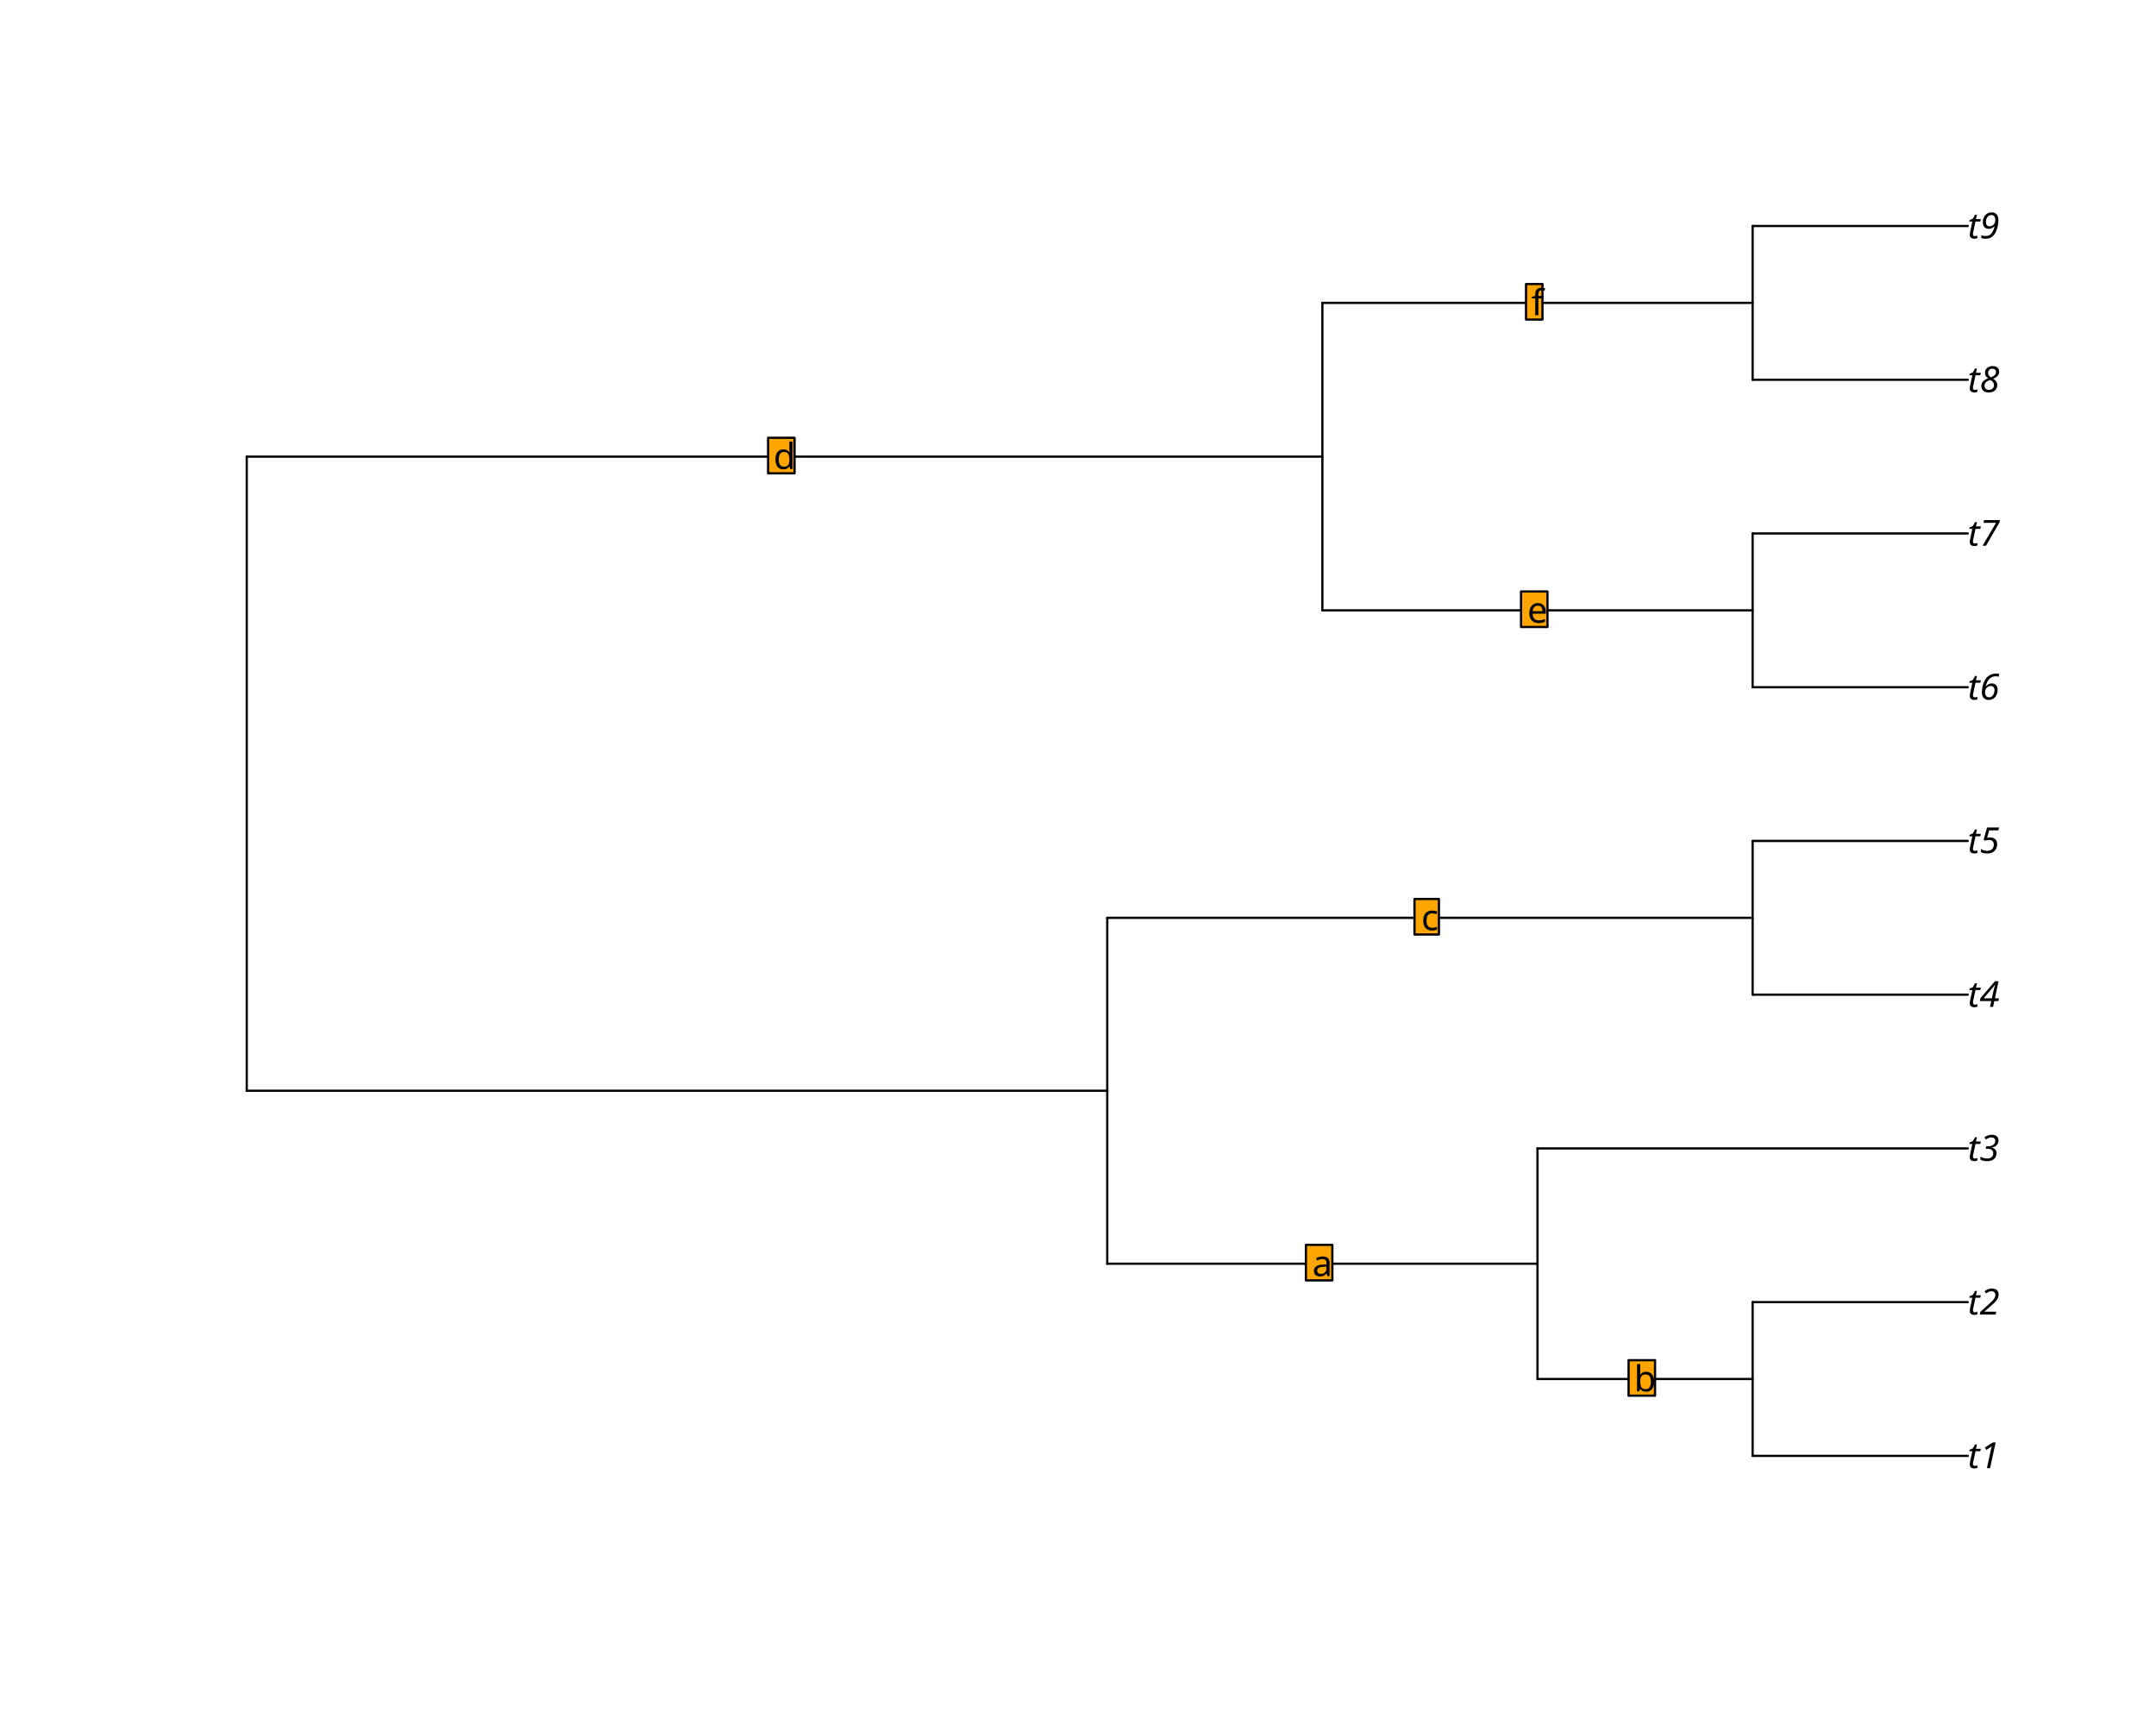
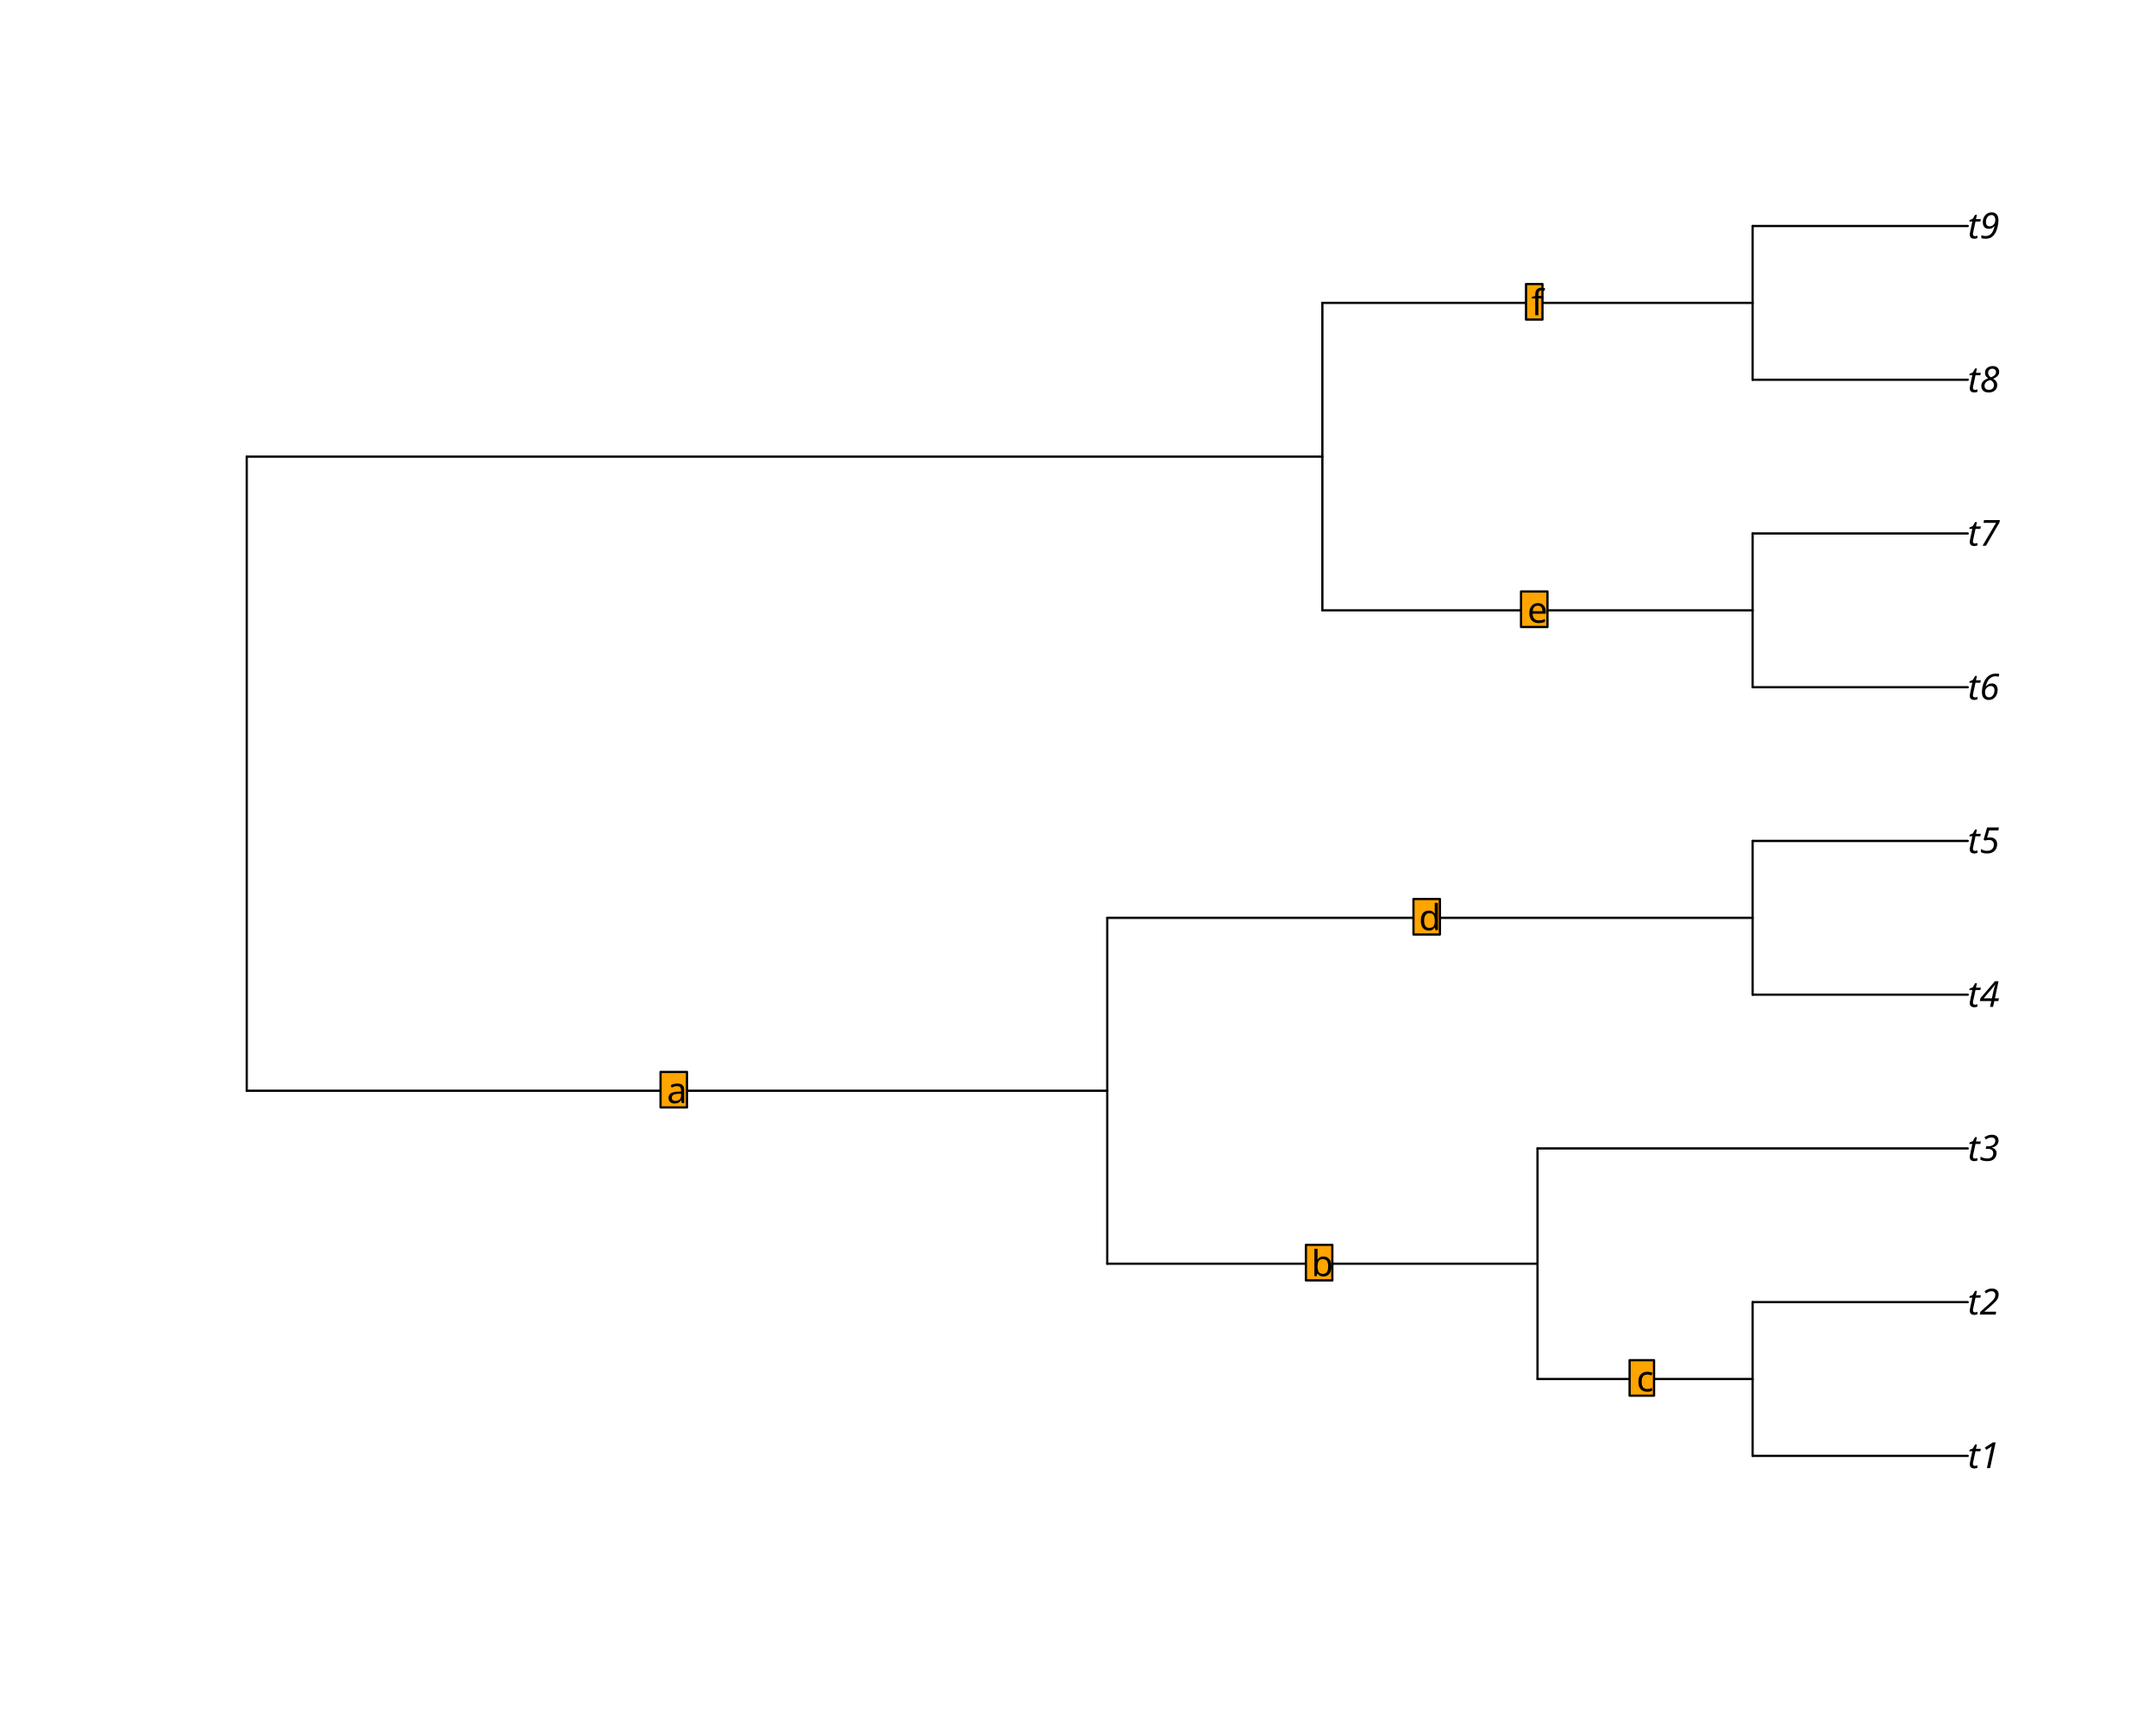
<svg xmlns="http://www.w3.org/2000/svg" class="svglite" data-engine-version="2.0" width="720.00pt" height="576.00pt" viewBox="0 0 720.00 576.00">
  <defs>
    <style type="text/css">
    .svglite line, .svglite polyline, .svglite polygon, .svglite path, .svglite rect, .svglite circle {
      fill: none;
      stroke: #000000;
      stroke-linecap: round;
      stroke-linejoin: round;
      stroke-miterlimit: 10.00;
    }
  </style>
  </defs>
  <rect width="100%" height="100%" style="stroke: none; fill: #FFFFFF;" />
  <defs>
    <clipPath id="cpMC4wMHw3MjAuMDB8MC4wMHw1NzYuMDA=">
      <rect x="0.00" y="0.00" width="720.00" height="576.00" />
    </clipPath>
  </defs>
  <g clip-path="url(#cpMC4wMHw3MjAuMDB8MC4wMHw1NzYuMDA=)">
</g>
  <defs>
    <clipPath id="cpNTkuMDR8Njg5Ljc2fDU5LjA0fDUwMi41Ng==">
      <rect x="59.04" y="59.04" width="630.72" height="443.52" />
    </clipPath>
  </defs>
  <g clip-path="url(#cpNTkuMDR8Njg5Ljc2fDU5LjA0fDUwMi41Ng==)">
    <line x1="82.40" y1="364.22" x2="369.77" y2="364.22" style="stroke-width: 0.75;" />
    <line x1="369.77" y1="421.97" x2="513.45" y2="421.97" style="stroke-width: 0.75;" />
    <line x1="513.45" y1="460.47" x2="585.29" y2="460.47" style="stroke-width: 0.75;" />
    <line x1="585.29" y1="486.13" x2="657.13" y2="486.13" style="stroke-width: 0.75;" />
    <line x1="585.29" y1="434.80" x2="657.13" y2="434.80" style="stroke-width: 0.75;" />
    <line x1="513.45" y1="383.47" x2="657.13" y2="383.47" style="stroke-width: 0.75;" />
    <line x1="369.77" y1="306.47" x2="585.29" y2="306.47" style="stroke-width: 0.75;" />
    <line x1="585.29" y1="332.13" x2="657.13" y2="332.13" style="stroke-width: 0.75;" />
    <line x1="585.29" y1="280.80" x2="657.13" y2="280.80" style="stroke-width: 0.75;" />
    <line x1="82.40" y1="152.47" x2="441.61" y2="152.47" style="stroke-width: 0.75;" />
    <line x1="441.61" y1="203.80" x2="585.29" y2="203.80" style="stroke-width: 0.75;" />
    <line x1="585.29" y1="229.47" x2="657.13" y2="229.47" style="stroke-width: 0.75;" />
    <line x1="585.29" y1="178.13" x2="657.13" y2="178.13" style="stroke-width: 0.75;" />
    <line x1="441.61" y1="101.13" x2="585.29" y2="101.13" style="stroke-width: 0.75;" />
    <line x1="585.29" y1="126.80" x2="657.13" y2="126.80" style="stroke-width: 0.75;" />
    <line x1="585.29" y1="75.47" x2="657.13" y2="75.47" style="stroke-width: 0.75;" />
    <line x1="82.40" y1="364.22" x2="82.40" y2="152.47" style="stroke-width: 0.75;" />
    <line x1="369.77" y1="421.97" x2="369.77" y2="306.47" style="stroke-width: 0.75;" />
    <line x1="513.45" y1="460.47" x2="513.45" y2="383.47" style="stroke-width: 0.75;" />
    <line x1="585.29" y1="486.13" x2="585.29" y2="434.80" style="stroke-width: 0.75;" />
    <line x1="585.29" y1="332.13" x2="585.29" y2="280.80" style="stroke-width: 0.75;" />
    <line x1="441.61" y1="203.80" x2="441.61" y2="101.13" style="stroke-width: 0.75;" />
    <line x1="585.29" y1="229.47" x2="585.29" y2="178.13" style="stroke-width: 0.75;" />
    <line x1="585.29" y1="126.80" x2="585.29" y2="75.47" style="stroke-width: 0.75;" />
    <text x="657.13" y="490.22" style="font-size: 12.00px; font-style: italic; font-family: sans;" textLength="10.01px" lengthAdjust="spacingAndGlyphs">t1</text>
    <text x="657.13" y="438.94" style="font-size: 12.00px; font-style: italic; font-family: sans;" textLength="10.01px" lengthAdjust="spacingAndGlyphs">t2</text>
    <text x="657.13" y="387.60" style="font-size: 12.00px; font-style: italic; font-family: sans;" textLength="10.01px" lengthAdjust="spacingAndGlyphs">t3</text>
    <text x="657.13" y="336.22" style="font-size: 12.00px; font-style: italic; font-family: sans;" textLength="10.01px" lengthAdjust="spacingAndGlyphs">t4</text>
    <text x="657.13" y="284.87" style="font-size: 12.00px; font-style: italic; font-family: sans;" textLength="10.01px" lengthAdjust="spacingAndGlyphs">t5</text>
    <text x="657.13" y="233.60" style="font-size: 12.00px; font-style: italic; font-family: sans;" textLength="10.01px" lengthAdjust="spacingAndGlyphs">t6</text>
    <text x="657.13" y="182.22" style="font-size: 12.00px; font-style: italic; font-family: sans;" textLength="10.01px" lengthAdjust="spacingAndGlyphs">t7</text>
    <text x="657.13" y="130.93" style="font-size: 12.00px; font-style: italic; font-family: sans;" textLength="10.01px" lengthAdjust="spacingAndGlyphs">t8</text>
    <text x="657.13" y="79.60" style="font-size: 12.00px; font-style: italic; font-family: sans;" textLength="10.01px" lengthAdjust="spacingAndGlyphs">t9</text>
+     <rect x="220.59" y="357.93" width="8.83" height="11.86" style="stroke-width: 0.75; fill: #FFA500;" />
    <rect x="436.11" y="415.68" width="8.83" height="11.86" style="stroke-width: 0.75; fill: #FFA500;" />
-     <rect x="543.87" y="454.18" width="8.83" height="11.86" style="stroke-width: 0.75; fill: #FFA500;" />
-     <rect x="472.37" y="300.18" width="8.16" height="11.86" style="stroke-width: 0.75; fill: #FFA500;" />
-     <rect x="256.51" y="146.18" width="8.83" height="11.86" style="stroke-width: 0.75; fill: #FFA500;" />
+     <rect x="544.21" y="454.18" width="8.16" height="11.86" style="stroke-width: 0.75; fill: #FFA500;" />
+     <rect x="472.03" y="300.18" width="8.83" height="11.86" style="stroke-width: 0.75; fill: #FFA500;" />
    <rect x="507.95" y="197.51" width="8.83" height="11.86" style="stroke-width: 0.75; fill: #FFA500;" />
    <rect x="509.62" y="94.84" width="5.49" height="11.86" style="stroke-width: 0.75; fill: #FFA500;" />
-     <text x="441.61" y="426.10" text-anchor="middle" style="font-size: 12.00px; font-family: sans;" textLength="6.67px" lengthAdjust="spacingAndGlyphs">a</text>
-     <text x="549.37" y="464.60" text-anchor="middle" style="font-size: 12.00px; font-family: sans;" textLength="6.67px" lengthAdjust="spacingAndGlyphs">b</text>
-     <text x="477.53" y="310.60" text-anchor="middle" style="font-size: 12.00px; font-family: sans;" textLength="6.00px" lengthAdjust="spacingAndGlyphs">c</text>
-     <text x="262.00" y="156.60" text-anchor="middle" style="font-size: 12.00px; font-family: sans;" textLength="6.67px" lengthAdjust="spacingAndGlyphs">d</text>
+     <text x="226.08" y="368.35" text-anchor="middle" style="font-size: 12.00px; font-family: sans;" textLength="6.67px" lengthAdjust="spacingAndGlyphs">a</text>
+     <text x="441.61" y="426.10" text-anchor="middle" style="font-size: 12.00px; font-family: sans;" textLength="6.67px" lengthAdjust="spacingAndGlyphs">b</text>
+     <text x="549.37" y="464.60" text-anchor="middle" style="font-size: 12.00px; font-family: sans;" textLength="6.00px" lengthAdjust="spacingAndGlyphs">c</text>
+     <text x="477.53" y="310.60" text-anchor="middle" style="font-size: 12.00px; font-family: sans;" textLength="6.67px" lengthAdjust="spacingAndGlyphs">d</text>
    <text x="513.45" y="207.93" text-anchor="middle" style="font-size: 12.00px; font-family: sans;" textLength="6.67px" lengthAdjust="spacingAndGlyphs">e</text>
    <text x="513.45" y="105.26" text-anchor="middle" style="font-size: 12.00px; font-family: sans;" textLength="3.33px" lengthAdjust="spacingAndGlyphs">f</text>
  </g>
</svg>
